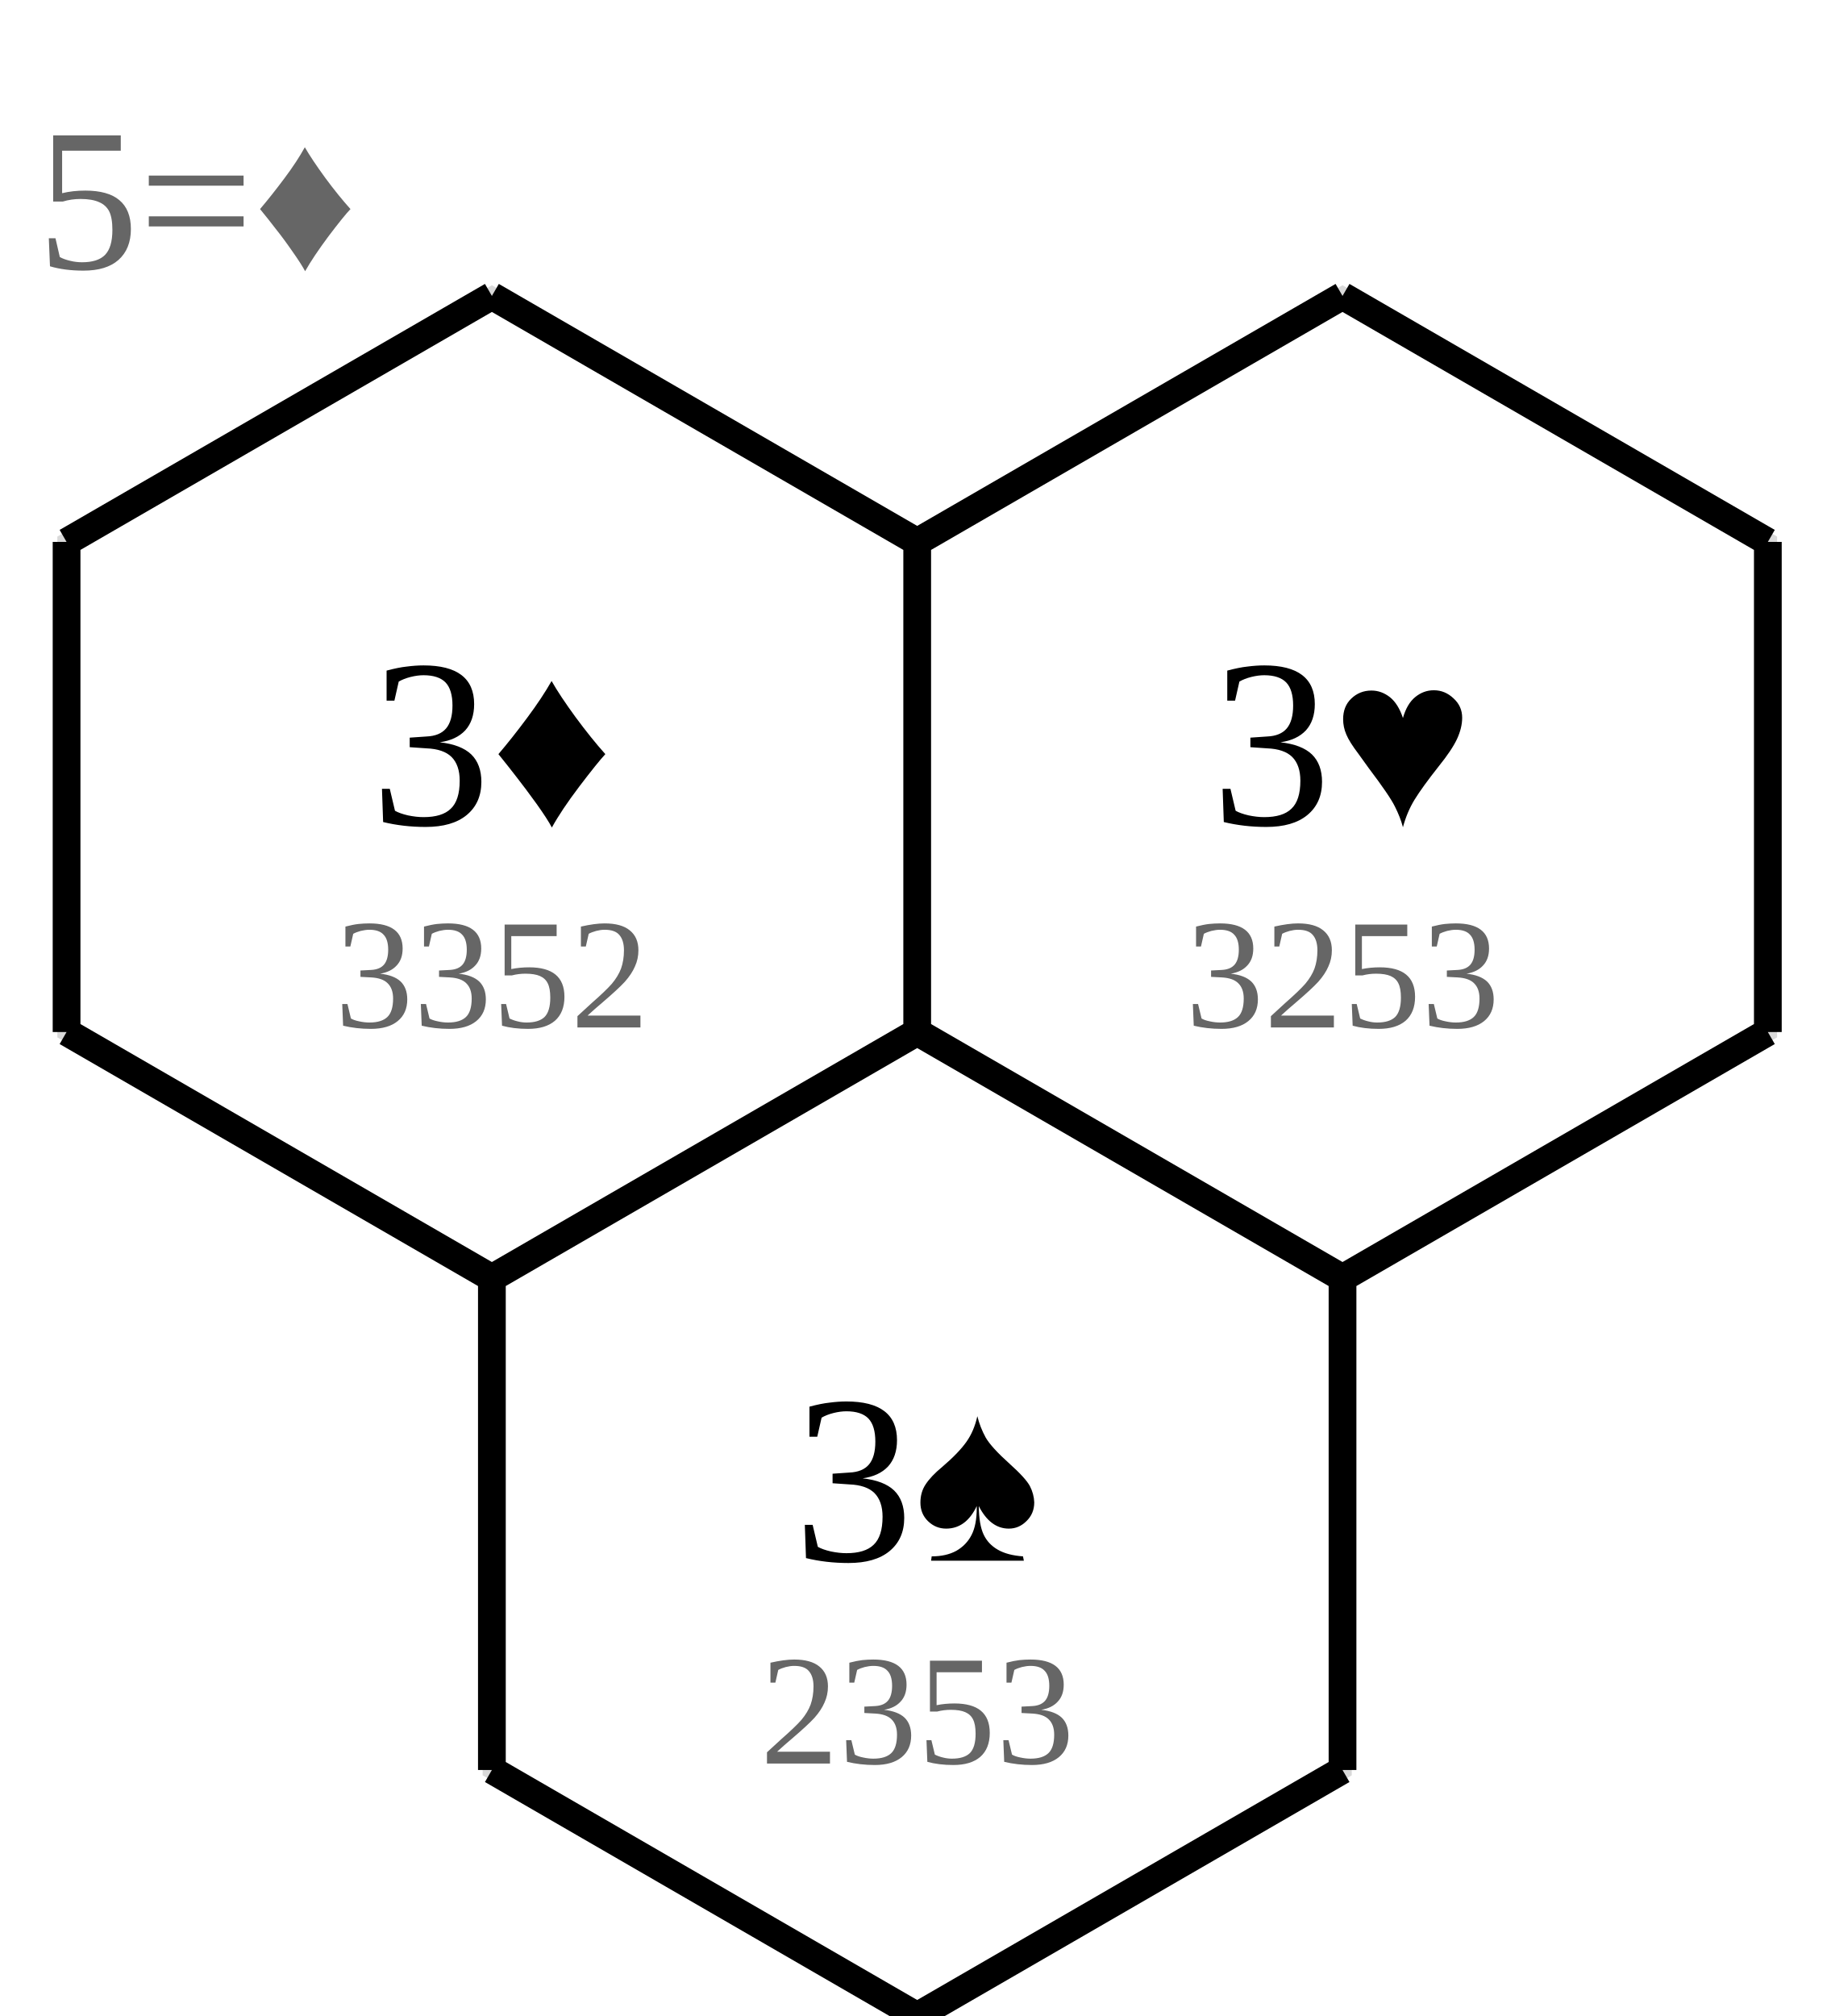
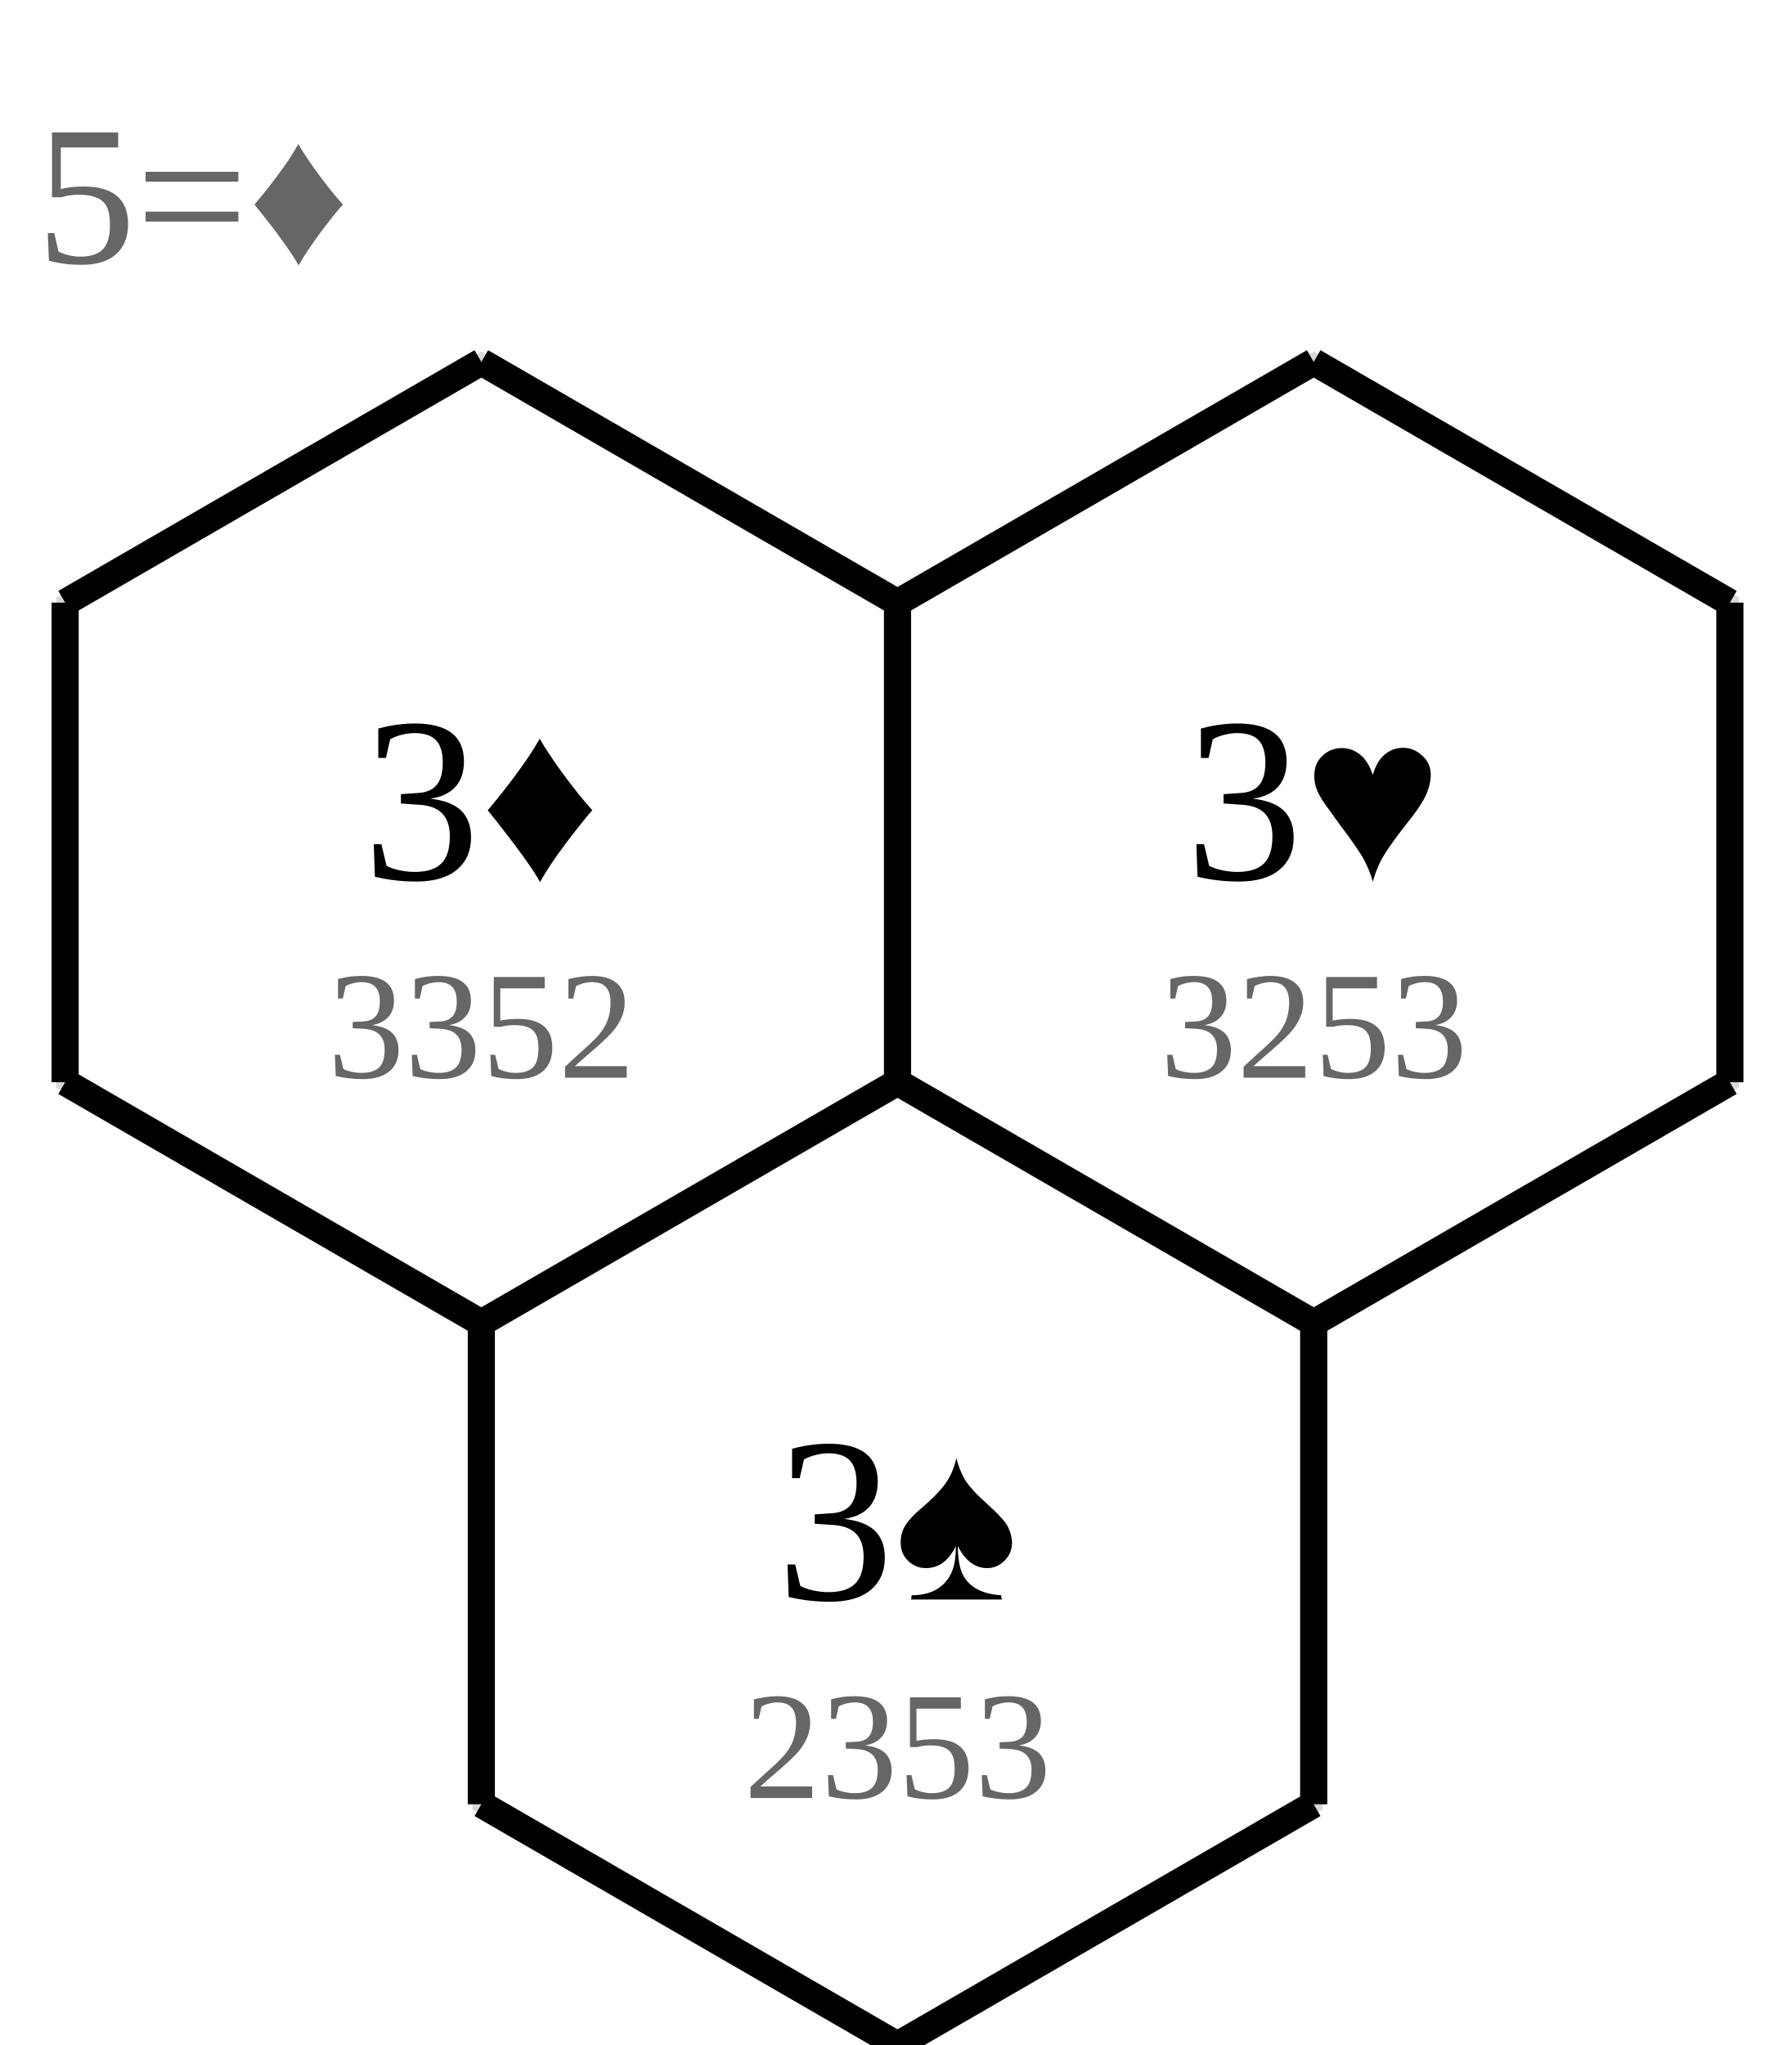
- <svg xmlns="http://www.w3.org/2000/svg" viewBox="0 0 99 109" style="display:block;margin:1em auto;width:100%;max-width:99px" fill="currentColor" font-size="13" text-anchor="middle" dominant-baseline="middle">
+ <svg xmlns="http://www.w3.org/2000/svg" viewBox="0 0 99 113" style="display:block;margin:1em auto;width:100%;max-width:99px" fill="currentColor" font-size="13" text-anchor="middle" dominant-baseline="middle">
  <defs>
    <pattern id="hatch" width="6" height="6" patternUnits="userSpaceOnUse" patternTransform="rotate(45)">
      <path d="M0 0v6" stroke="currentColor" stroke-opacity=".35" />
    </pattern>
  </defs>
  <g transform="translate(0.0,0.0)">
    <text x="2" y="12" font-size="11" opacity=".6" text-anchor="start">5=<tspan class="♦">♦</tspan>
    </text>
-     <path d="M72.6,69.1L49.6,55.8L26.6,69.1L26.6,95.7L49.6,109.0L72.6,95.7ZM95.6,29.3L72.6,16.0L49.6,29.3L49.6,55.8L72.6,69.1L95.6,55.8ZM49.6,29.3L26.6,16.0L3.6,29.3L3.6,55.8L26.6,69.1L49.6,55.8Z" fill="none" stroke="currentColor" stroke-opacity=".15" />
-     <path d="M72.6,95.7L72.6,69.1M72.6,69.1L49.6,55.8M49.6,55.8L26.6,69.1M26.6,69.1L26.6,95.7M26.6,95.7L49.6,109.0M49.6,109.0L72.6,95.7M95.6,55.8L95.6,29.3M95.6,29.3L72.6,16.0M72.6,16.0L49.6,29.3M49.6,29.3L49.6,55.8M49.6,55.8L72.6,69.1M72.6,69.1L95.6,55.8M49.6,55.8L49.6,29.3M49.6,29.3L26.6,16.0M26.6,16.0L3.6,29.3M3.6,29.3L3.6,55.8M3.6,55.8L26.6,69.1M26.6,69.1L49.6,55.8" fill="none" stroke="currentColor" stroke-width="1.5" />
-     <text x="49.6" y="81.4">3♠</text>
-     <text x="49.6" y="93.4" font-size="8.5" opacity=".6">2353</text>
-     <text x="72.6" y="41.6">3<tspan class="♥">♥</tspan>
+     <path d="M72.6,73.1L49.6,59.8L26.6,73.1L26.6,99.7L49.6,113.0L72.6,99.7ZM95.6,33.3L72.6,20.0L49.6,33.3L49.6,59.8L72.6,73.1L95.6,59.8ZM49.6,33.3L26.6,20.0L3.6,33.3L3.6,59.8L26.6,73.1L49.6,59.8Z" fill="none" stroke="currentColor" stroke-opacity=".15" />
+     <path d="M72.6,99.7L72.6,73.1M72.6,73.1L49.6,59.8M49.6,59.8L26.6,73.1M26.6,73.1L26.6,99.7M26.6,99.7L49.6,113.0M49.6,113.0L72.6,99.7M95.6,59.8L95.6,33.3M95.6,33.3L72.6,20.0M72.6,20.0L49.6,33.3M49.6,33.3L49.6,59.8M49.6,59.8L72.6,73.1M72.6,73.1L95.6,59.8M49.6,59.8L49.6,33.3M49.6,33.3L26.6,20.0M26.6,20.0L3.6,33.3M3.6,33.3L3.6,59.8M3.6,59.8L26.6,73.1M26.6,73.1L49.6,59.8" fill="none" stroke="currentColor" stroke-width="1.5" />
+     <text x="49.6" y="85.4">3♠</text>
+     <text x="49.6" y="97.4" font-size="8.5" opacity=".6">2353</text>
+     <text x="72.6" y="45.6">3<tspan class="♥">♥</tspan>
    </text>
-     <text x="72.6" y="53.6" font-size="8.5" opacity=".6">3253</text>
-     <text x="26.6" y="41.6">3<tspan class="♦">♦</tspan>
+     <text x="72.6" y="57.6" font-size="8.5" opacity=".6">3253</text>
+     <text x="26.6" y="45.6">3<tspan class="♦">♦</tspan>
    </text>
-     <text x="26.6" y="53.6" font-size="8.5" opacity=".6">3352</text>
+     <text x="26.6" y="57.6" font-size="8.5" opacity=".6">3352</text>
  </g>
</svg>
